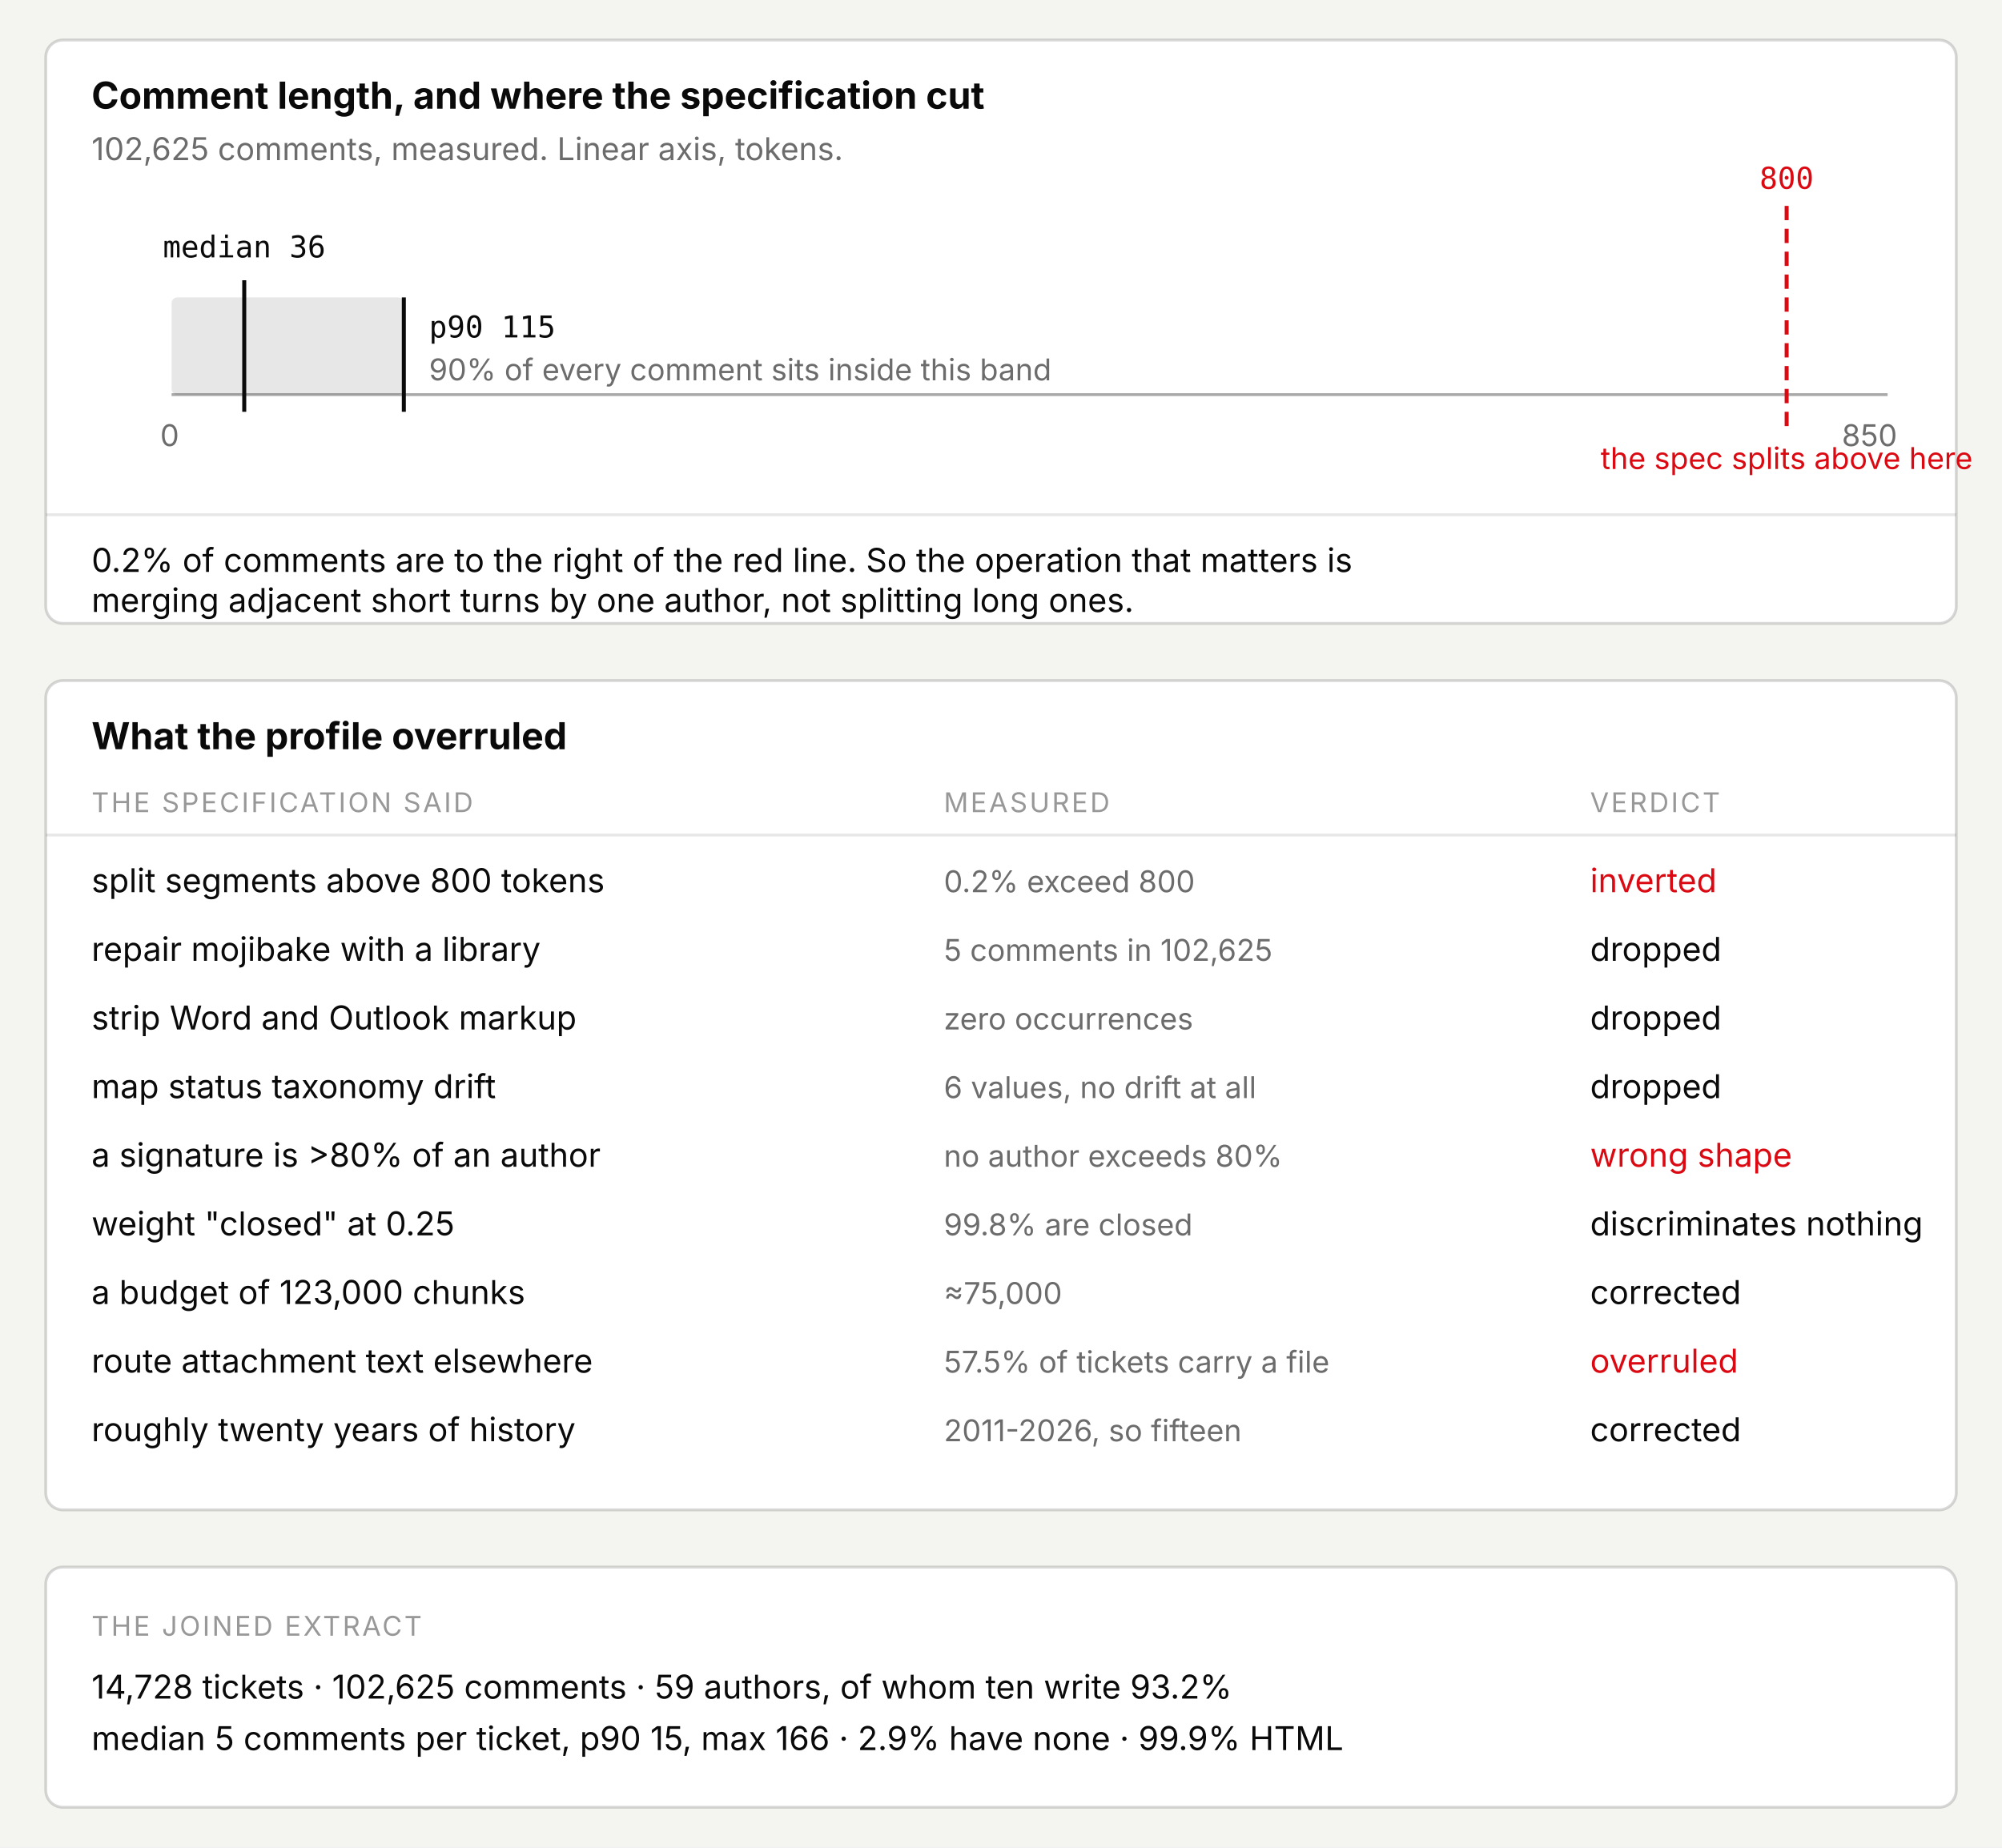
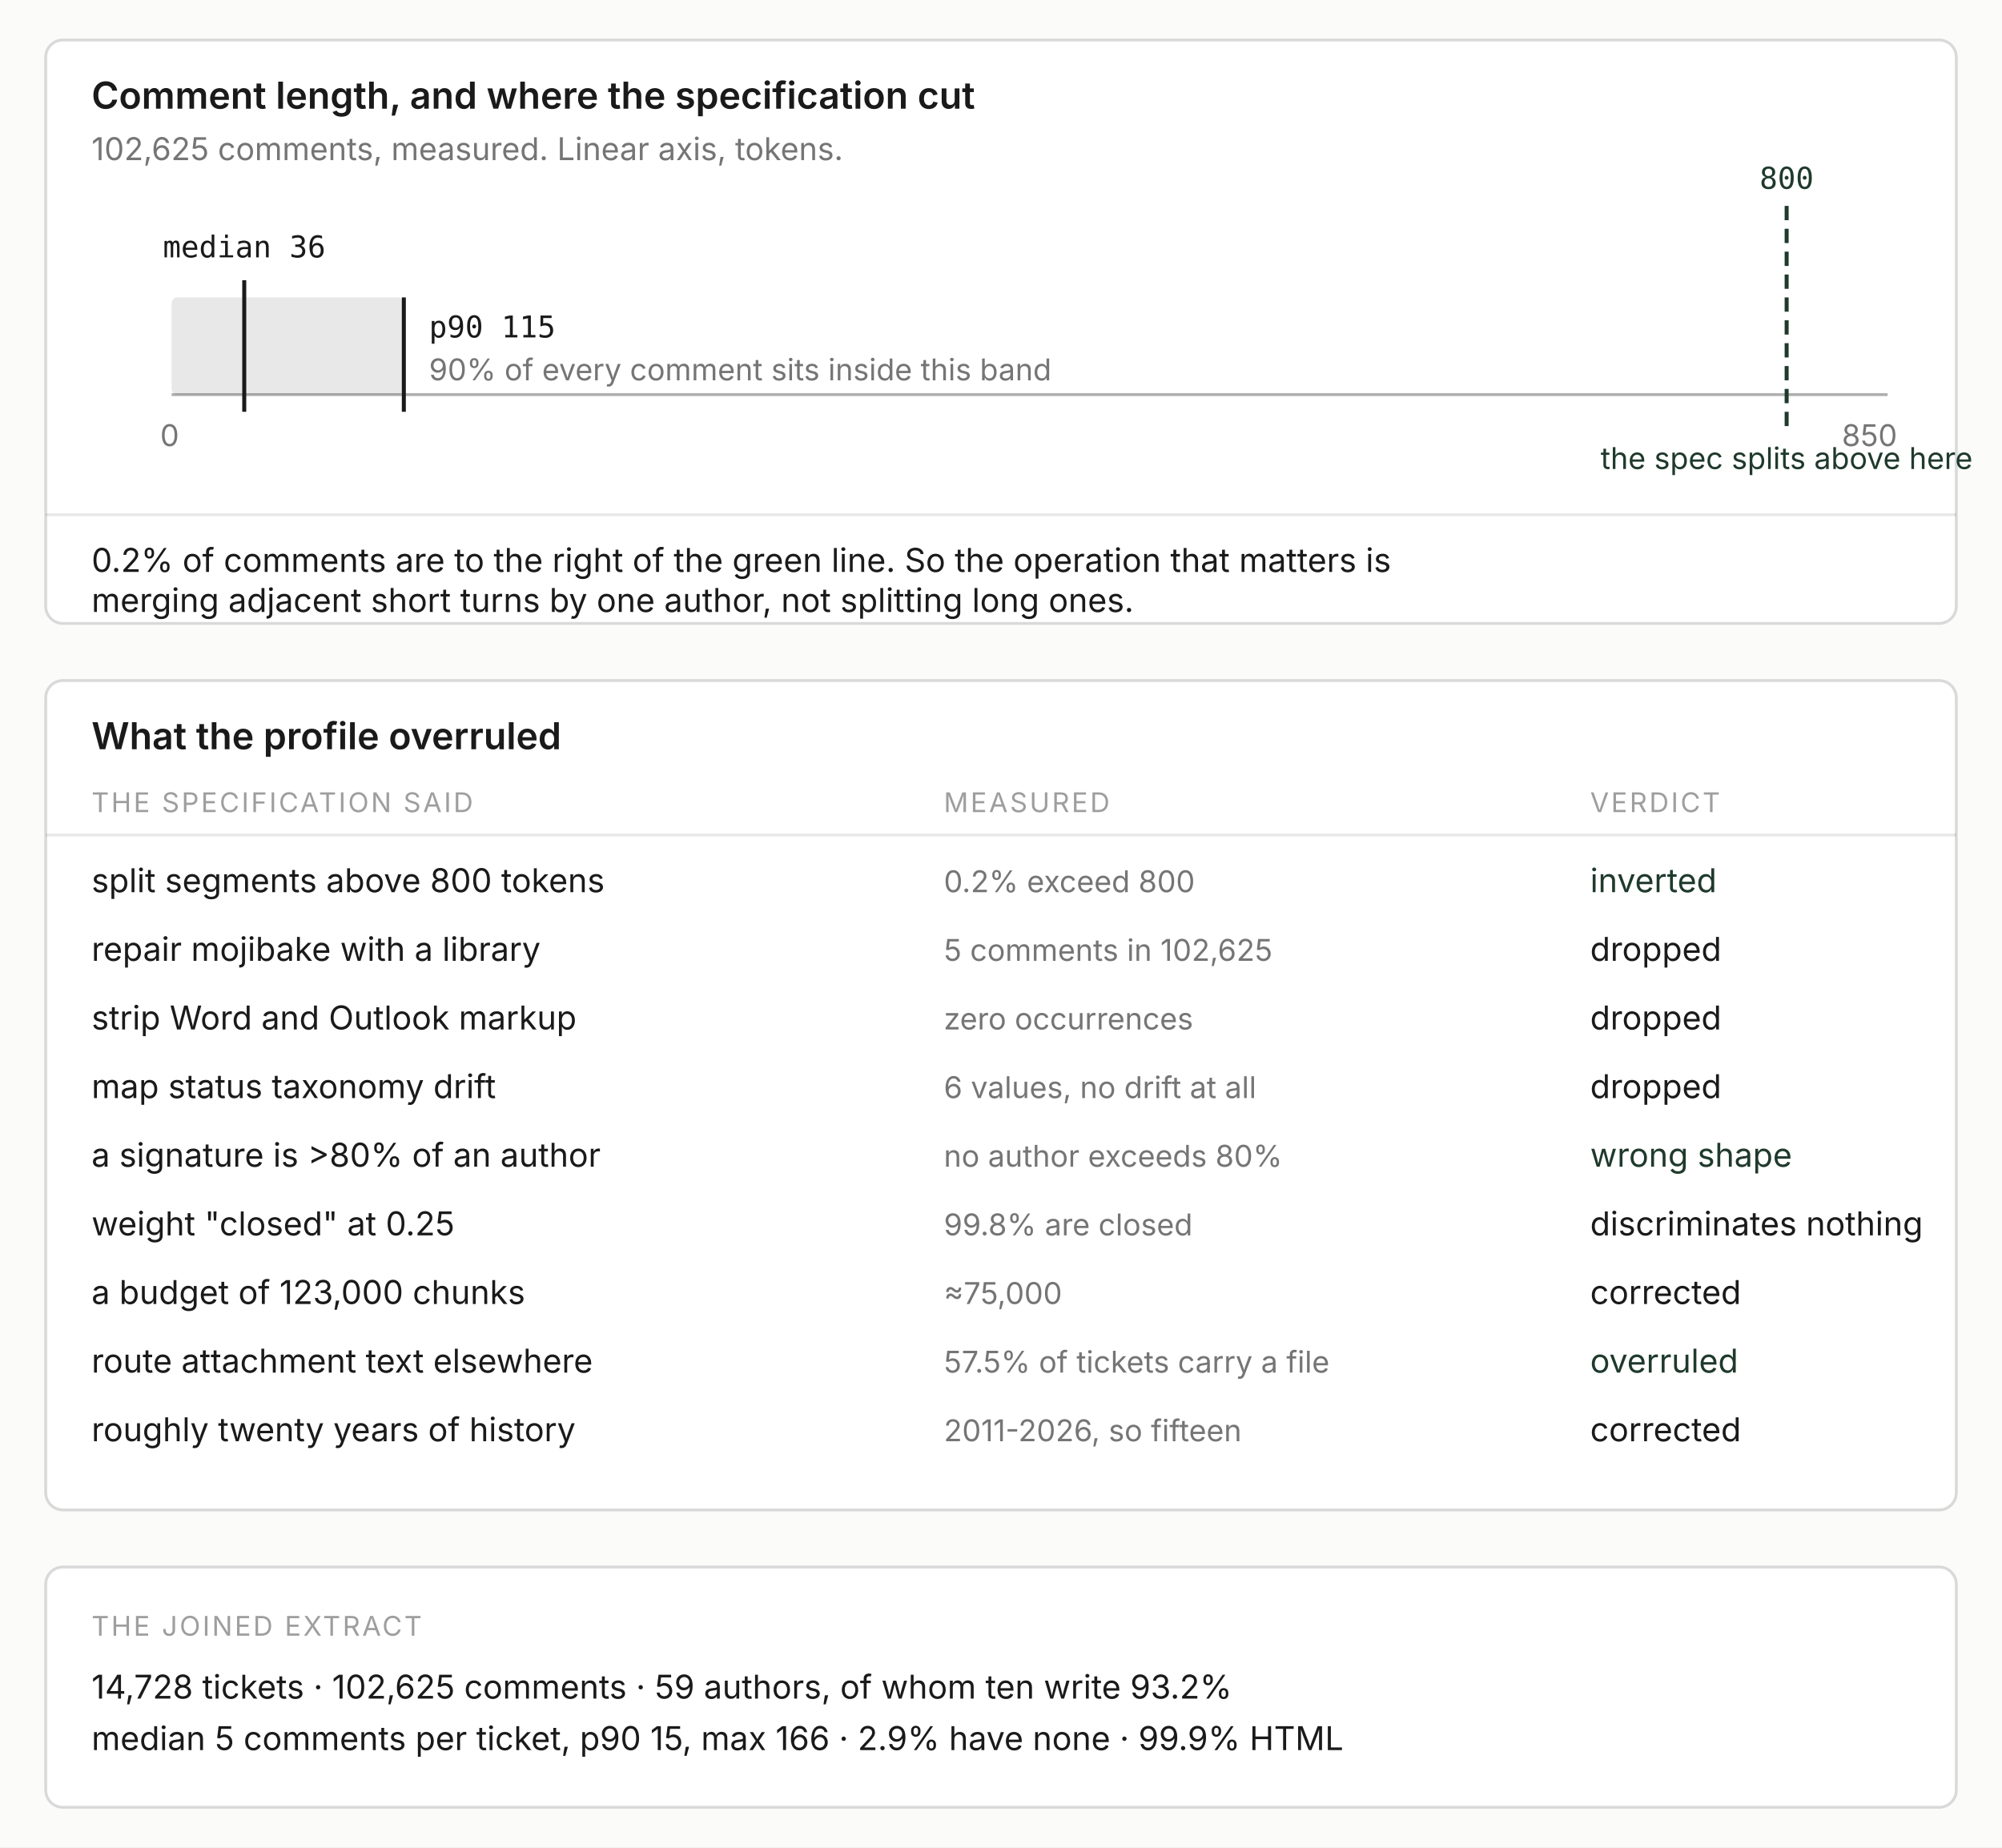
<svg xmlns="http://www.w3.org/2000/svg" viewBox="0 0 700 646" width="700" height="646" role="img">
  <style>
-     .bg  { fill: #f4f4f1; }
-     .card{ fill: #ffffff; stroke: rgb(10 10 10 / 0.16); stroke-width: 1; }
-     .rule{ stroke: rgb(10 10 10 / 0.1); stroke-width: 1; }
-     .t   { font-family: ui-sans-serif, -apple-system, "Segoe UI", system-ui, sans-serif; fill: #0a0a0a; }
-     .h   { font-size: 13px; font-weight: 700; }
-     .lbl { font-size: 9.5px; letter-spacing: 0.08em; fill: rgb(10 10 10 / 0.42); }
+     .bg  { fill: #fbfbfa; }
+     .card{ fill: #ffffff; stroke: rgb(26 26 26 / 0.16); stroke-width: 1; }
+     .rule{ stroke: rgb(26 26 26 / 0.1); stroke-width: 1; }
+     .t   { font-family: ui-sans-serif, -apple-system, "Segoe UI", system-ui, sans-serif; fill: #1a1a1a; }
+     .h   { font-size: 13px; font-weight: 600; }
+     .lbl { font-size: 9.5px; letter-spacing: 0.08em; fill: rgb(26 26 26 / 0.42); }
    .b   { font-size: 11.5px; }
    .m   { font-family: ui-monospace, SFMono-Regular, Menlo, monospace; font-size: 10.5px; }
-     .n   { font-size: 11px; fill: rgb(10 10 10 / 0.6); }
-     .nn  { font-size: 10.5px; fill: rgb(10 10 10 / 0.6); }
-     .red { fill: #db0a12; }
-     .band{ fill: rgb(10 10 10 / 0.1); }
-     .axis{ stroke: rgb(10 10 10 / 0.35); stroke-width: 1; }
-     .tick{ stroke: #0a0a0a; stroke-width: 1.4; }
-     .cut { stroke: #db0a12; stroke-width: 1.4; stroke-dasharray: 5 3; }
+     .n   { font-size: 11px; fill: rgb(26 26 26 / 0.6); }
+     .nn  { font-size: 10.5px; fill: rgb(26 26 26 / 0.6); }
+     .acc { fill: #1f3a2c; }
+     .band{ fill: rgb(26 26 26 / 0.1); }
+     .axis{ stroke: rgb(26 26 26 / 0.35); stroke-width: 1; }
+     .tick{ stroke: #1a1a1a; stroke-width: 1.4; }
+     .cut { stroke: #1f3a2c; stroke-width: 1.4; stroke-dasharray: 5 3; }
  </style>
  <rect class="bg" x="0" y="0" width="700" height="646" />
  <rect class="card" x="16" y="14" width="668" height="204" rx="6" />
  <text class="t h" x="32" y="38">Comment length, and where the specification cut</text>
  <text class="t n" x="32" y="56">102,625 comments, measured. Linear axis, tokens.</text>
  <rect class="band" x="60" y="104" width="81.2" height="34" rx="2" />
  <line class="axis" x1="60" y1="138" x2="660" y2="138" />
  <line class="tick" x1="85.4" y1="98" x2="85.4" y2="144" />
  <text class="t m" x="85.4" y="90" text-anchor="middle">median 36</text>
  <line class="tick" x1="141.2" y1="104" x2="141.2" y2="144" />
  <text class="t m" x="150" y="118">p90 115</text>
  <text class="t nn" x="150" y="133">90% of every comment sits inside this band</text>
  <line class="cut" x1="624.7" y1="72" x2="624.7" y2="150" />
-   <text class="t m red" x="624.7" y="66" text-anchor="middle">800</text>
-   <text class="t nn red" x="624.7" y="164" text-anchor="middle">the spec splits above here</text>
+   <text class="t m acc" x="624.7" y="66" text-anchor="middle">800</text>
+   <text class="t nn acc" x="624.7" y="164" text-anchor="middle">the spec splits above here</text>
  <text class="t nn" x="56" y="156">0</text>
  <text class="t nn" x="644" y="156">850</text>
  <line class="rule" x1="16" y1="180" x2="684" y2="180" />
-   <text class="t b" x="32" y="200">0.2% of comments are to the right of the red line. So the operation that matters is</text>
+   <text class="t b" x="32" y="200">0.2% of comments are to the right of the green line. So the operation that matters is</text>
  <text class="t b" x="32" y="214">merging adjacent short turns by one author, not splitting long ones.</text>
  <rect class="card" x="16" y="238" width="668" height="290" rx="6" />
  <text class="t h" x="32" y="262">What the profile overruled</text>
  <text class="t lbl" x="32" y="284">THE SPECIFICATION SAID</text>
  <text class="t lbl" x="330" y="284">MEASURED</text>
  <text class="t lbl" x="556" y="284">VERDICT</text>
  <line class="rule" x1="16" y1="292" x2="684" y2="292" />
  <text class="t b" x="32" y="312">split segments above 800 tokens</text>
  <text class="t nn" x="330" y="312">0.2% exceed 800</text>
-   <text class="t b red" x="556" y="312">inverted</text>
+   <text class="t b acc" x="556" y="312">inverted</text>
  <text class="t b" x="32" y="336">repair mojibake with a library</text>
  <text class="t nn" x="330" y="336">5 comments in 102,625</text>
  <text class="t b" x="556" y="336">dropped</text>
  <text class="t b" x="32" y="360">strip Word and Outlook markup</text>
  <text class="t nn" x="330" y="360">zero occurrences</text>
  <text class="t b" x="556" y="360">dropped</text>
  <text class="t b" x="32" y="384">map status taxonomy drift</text>
  <text class="t nn" x="330" y="384">6 values, no drift at all</text>
  <text class="t b" x="556" y="384">dropped</text>
  <text class="t b" x="32" y="408">a signature is &gt;80% of an author</text>
  <text class="t nn" x="330" y="408">no author exceeds 80%</text>
-   <text class="t b red" x="556" y="408">wrong shape</text>
+   <text class="t b acc" x="556" y="408">wrong shape</text>
  <text class="t b" x="32" y="432">weight "closed" at 0.25</text>
  <text class="t nn" x="330" y="432">99.8% are closed</text>
  <text class="t b" x="556" y="432">discriminates nothing</text>
  <text class="t b" x="32" y="456">a budget of 123,000 chunks</text>
  <text class="t nn" x="330" y="456">≈75,000</text>
  <text class="t b" x="556" y="456">corrected</text>
  <text class="t b" x="32" y="480">route attachment text elsewhere</text>
  <text class="t nn" x="330" y="480">57.5% of tickets carry a file</text>
-   <text class="t b red" x="556" y="480">overruled</text>
+   <text class="t b acc" x="556" y="480">overruled</text>
  <text class="t b" x="32" y="504">roughly twenty years of history</text>
  <text class="t nn" x="330" y="504">2011-2026, so fifteen</text>
  <text class="t b" x="556" y="504">corrected</text>
  <rect class="card" x="16" y="548" width="668" height="84" rx="6" />
  <text class="t lbl" x="32" y="572">THE JOINED EXTRACT</text>
  <text class="t b" x="32" y="594">14,728 tickets · 102,625 comments · 59 authors, of whom ten write 93.2%</text>
  <text class="t b" x="32" y="612">median 5 comments per ticket, p90 15, max 166 · 2.9% have none · 99.9% HTML</text>
</svg>
